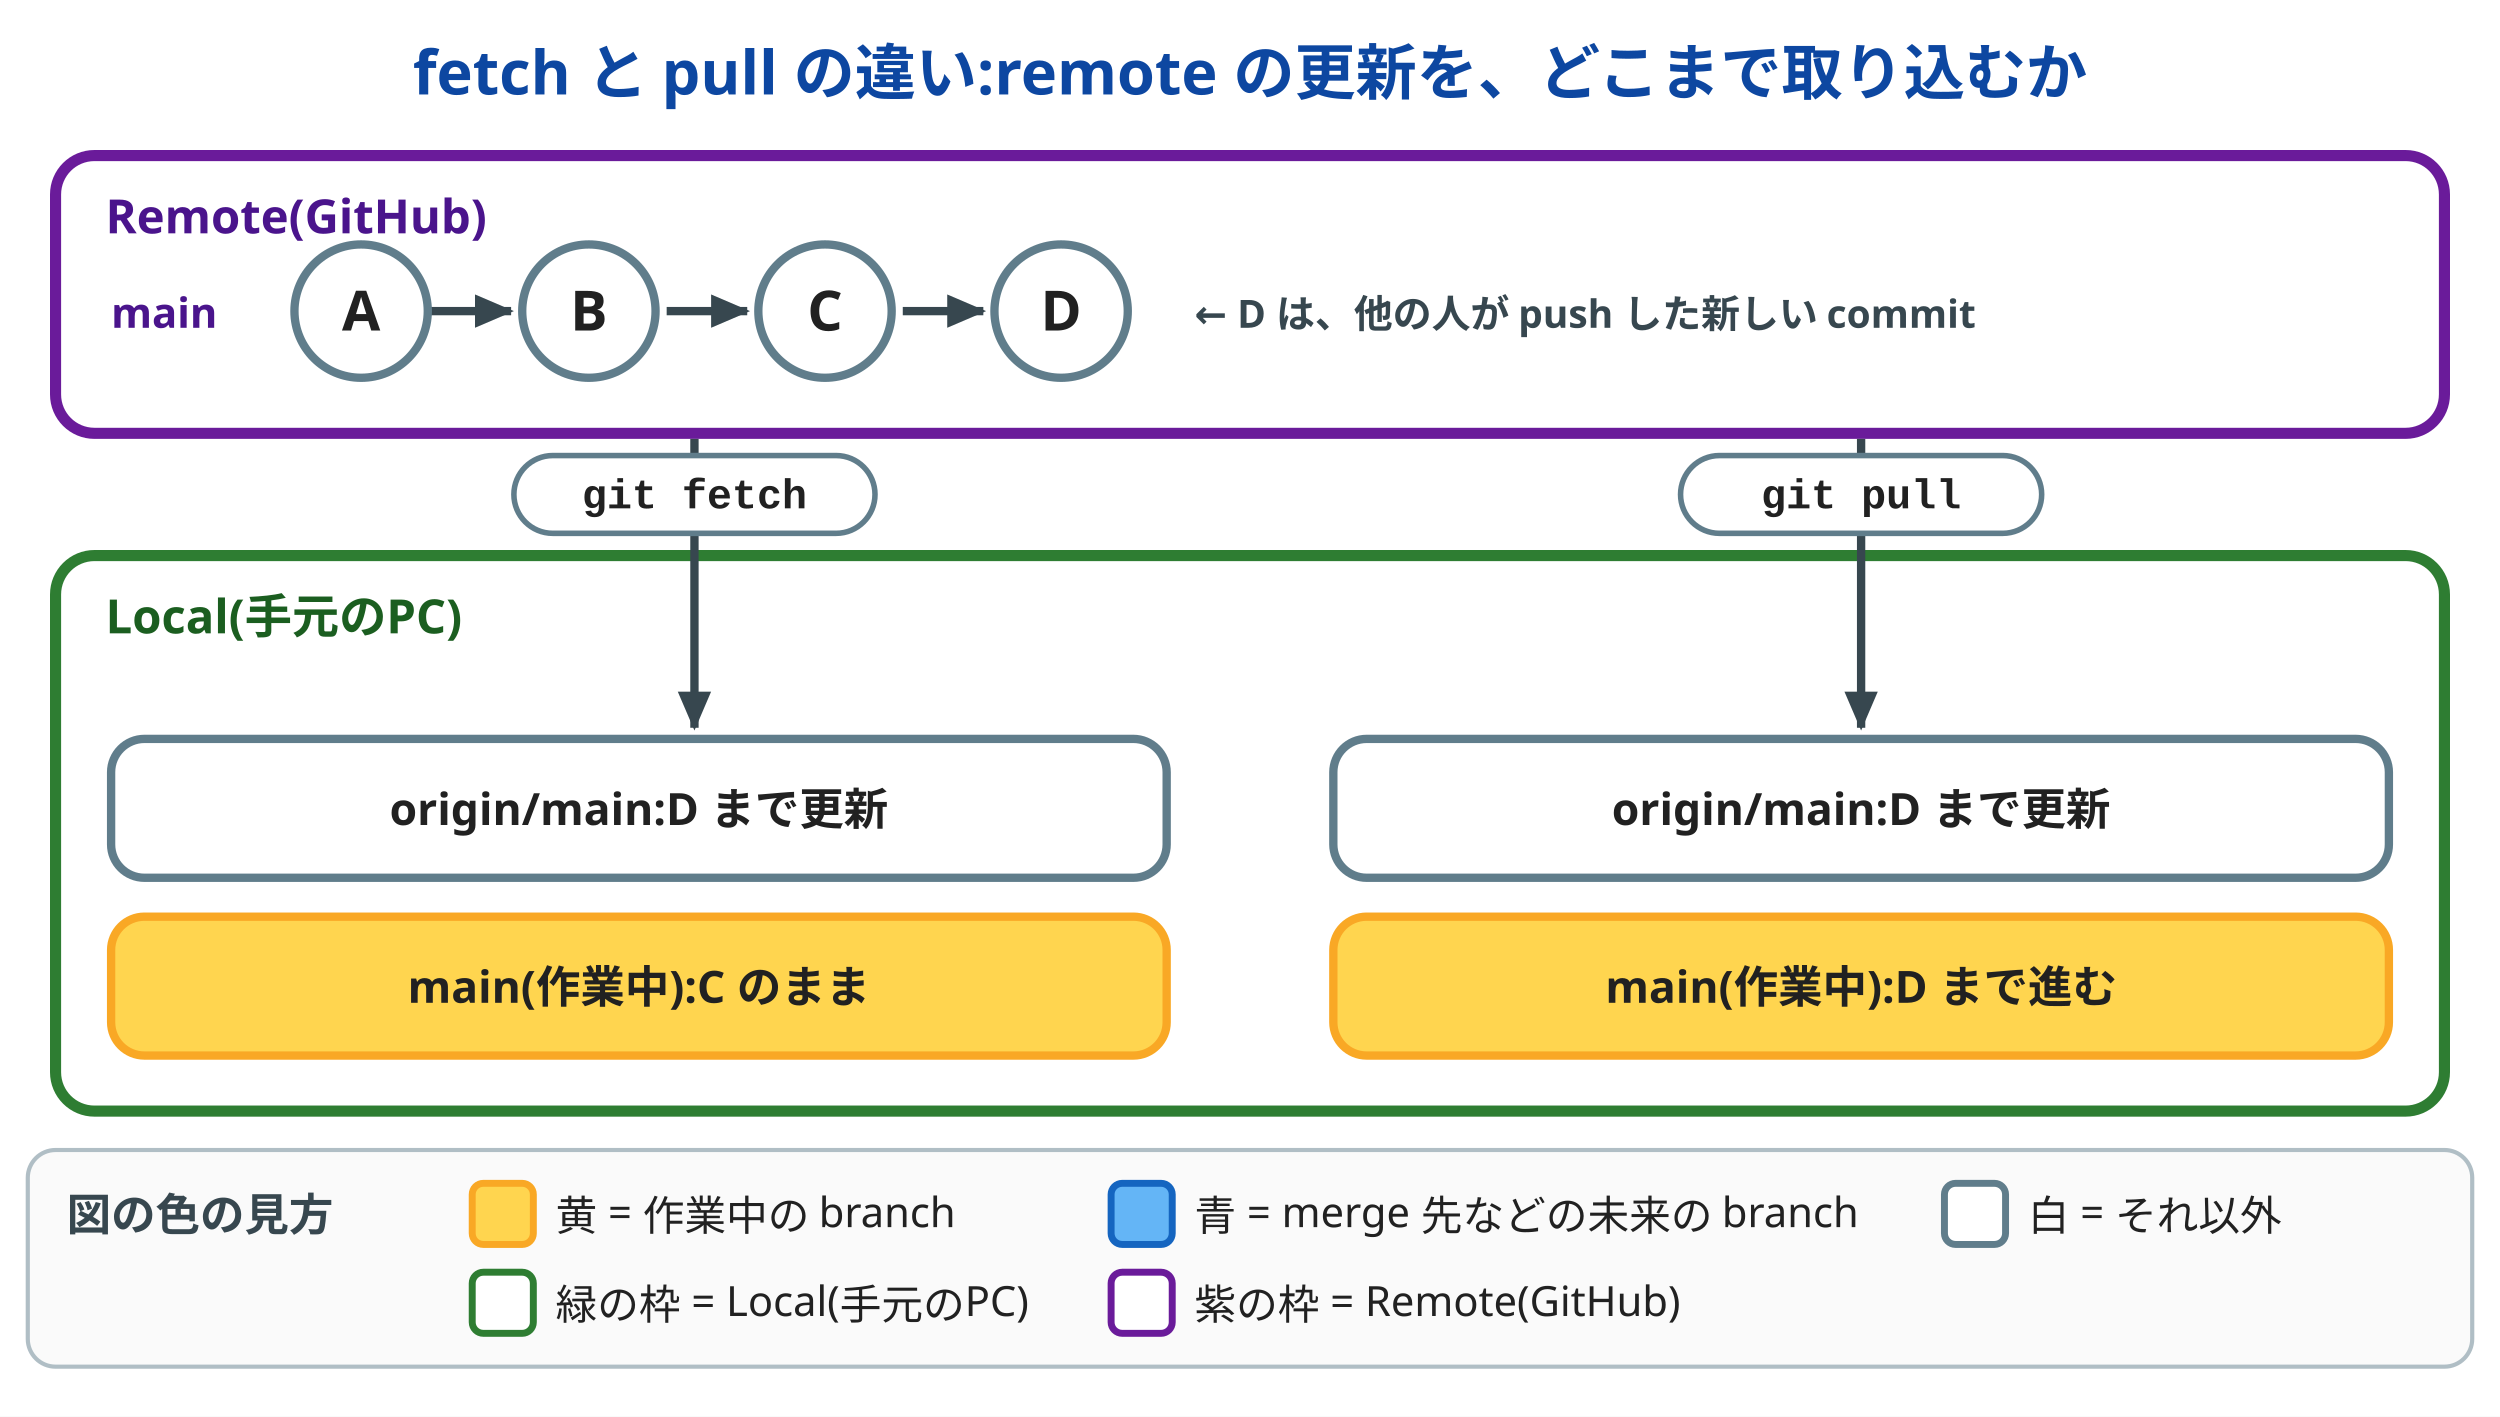
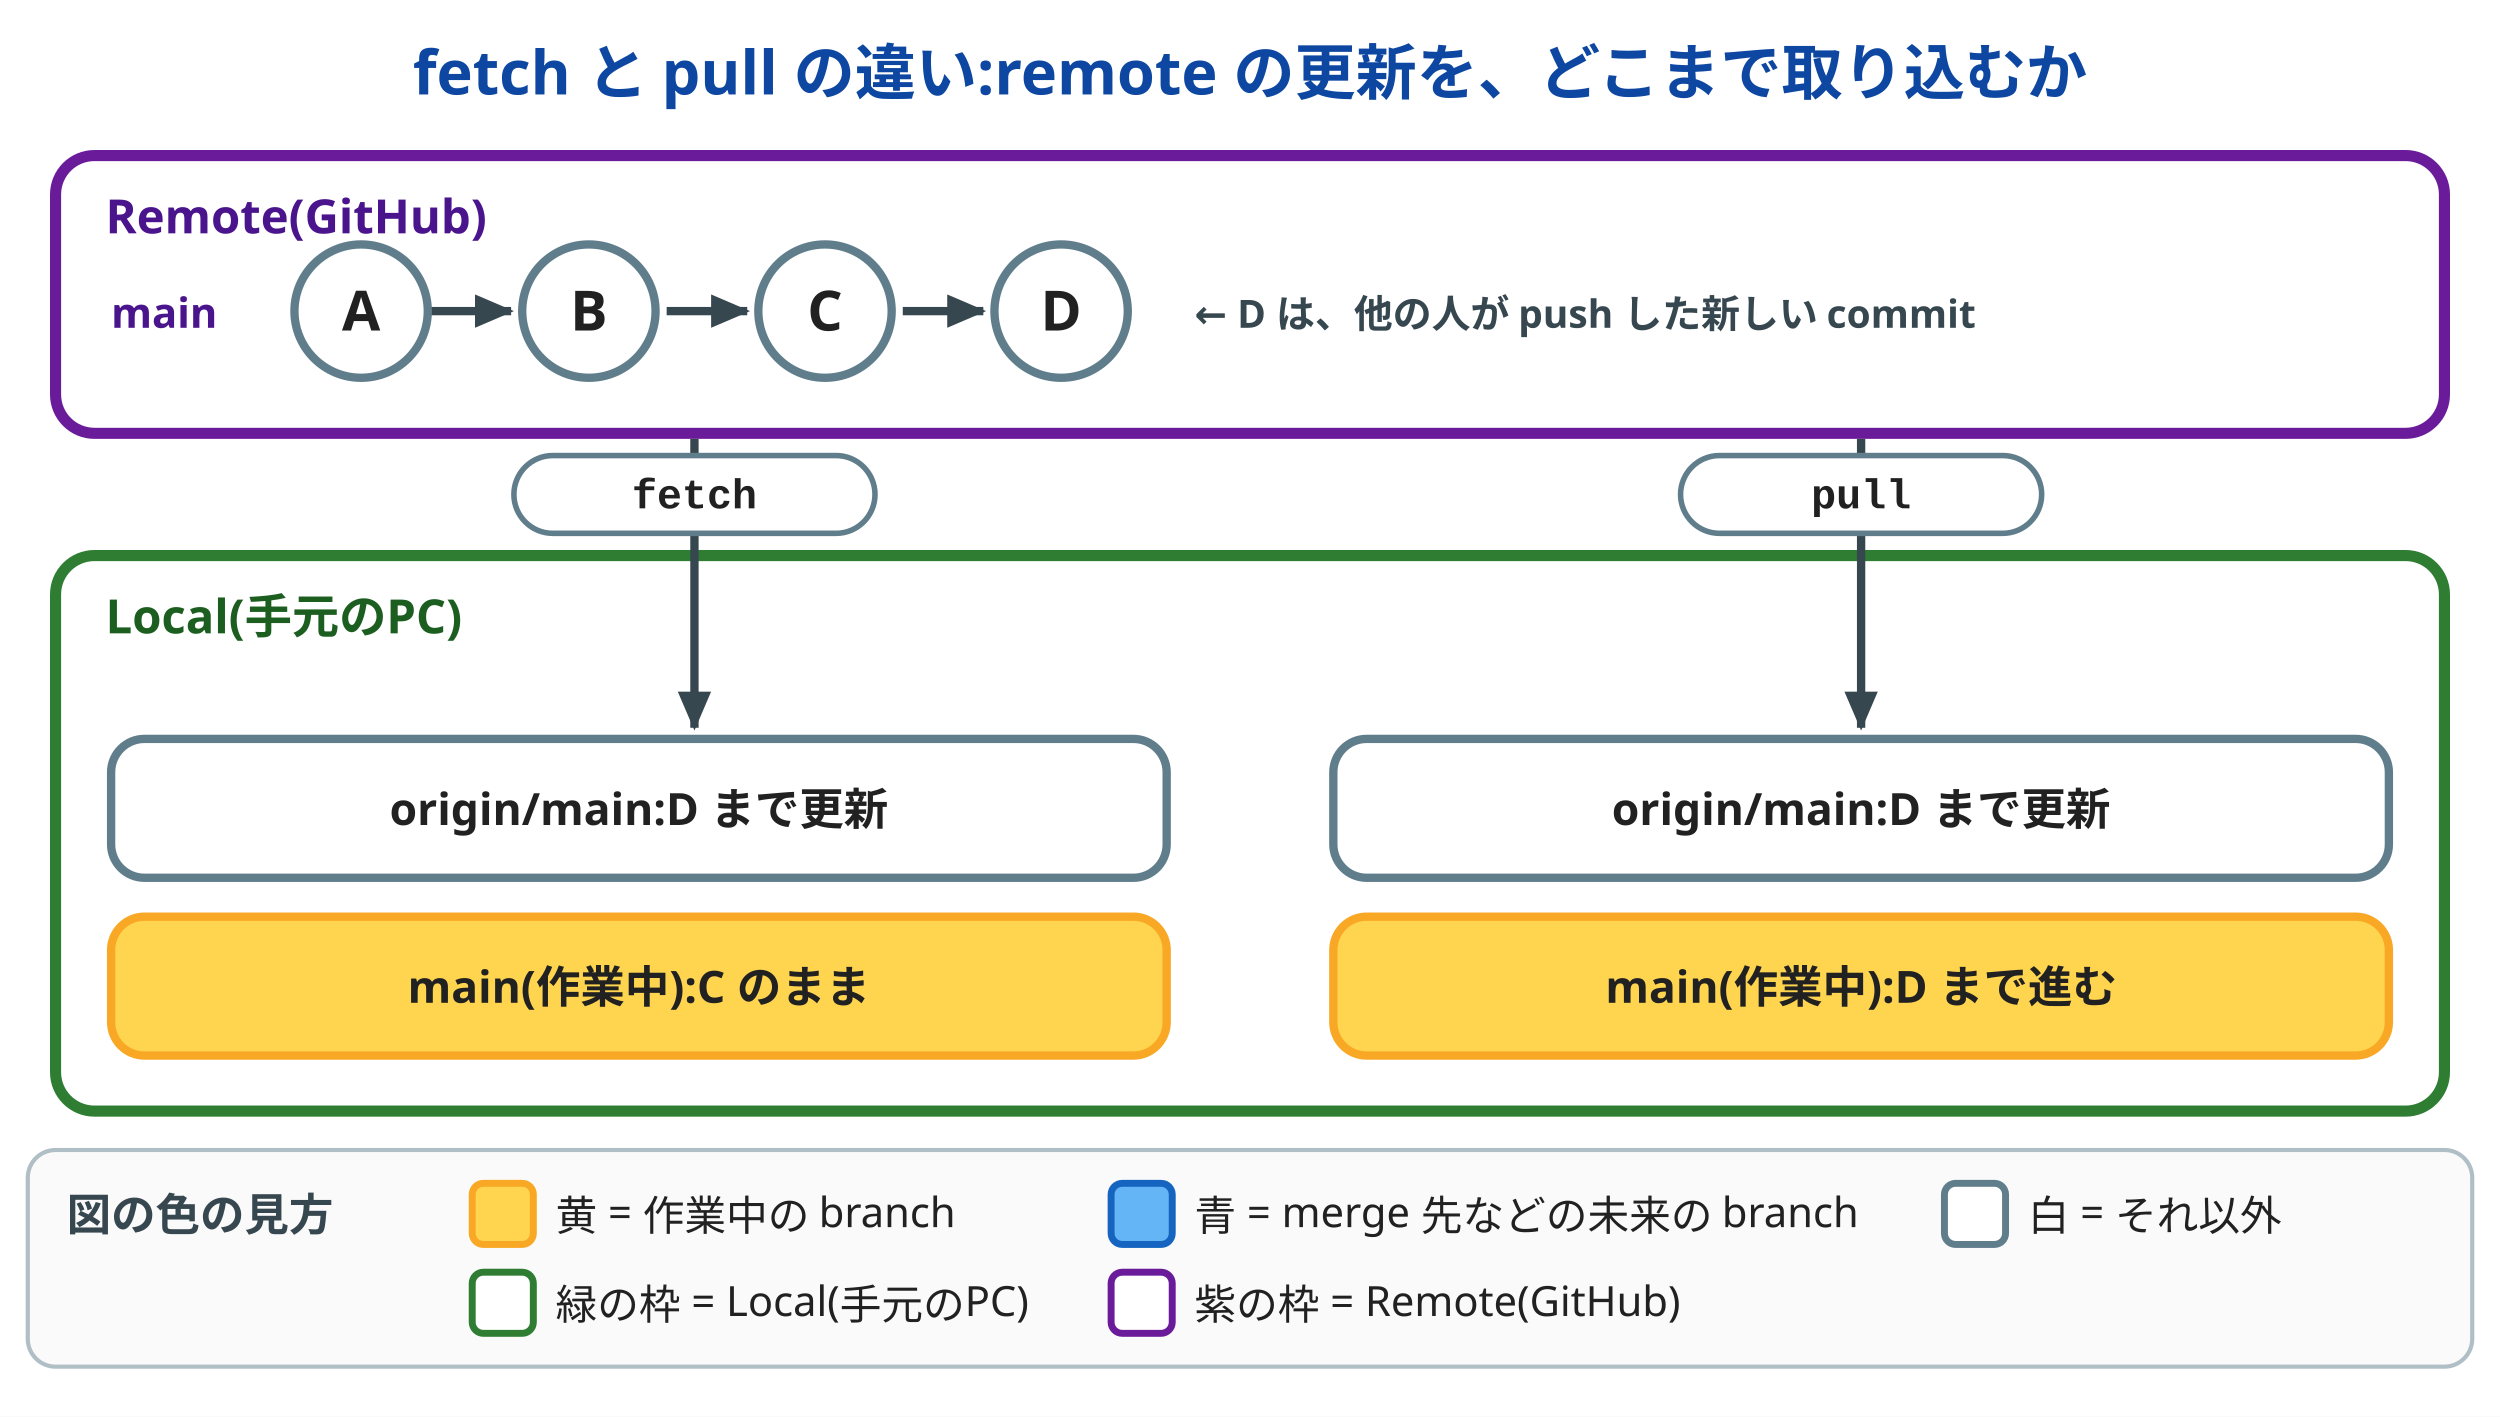
<svg xmlns="http://www.w3.org/2000/svg" viewBox="0 0 900 510" width="900" height="510" font-family="'Meiryo','Hiragino Sans','Noto Sans JP',sans-serif">
  <defs>
    <marker id="m" markerUnits="userSpaceOnUse" markerWidth="14" markerHeight="14" refX="13" refY="7" orient="auto">
      <path d="M0,1 L14,7 L0,13 z" fill="#37474f" />
    </marker>
    <marker id="g" markerUnits="userSpaceOnUse" markerWidth="14" markerHeight="14" refX="13" refY="7" orient="auto">
      <path d="M0,1 L14,7 L0,13 z" fill="#90a4ae" />
    </marker>
  </defs>
  <rect width="900" height="510" fill="#ffffff" />
  <text x="450" y="34" font-size="22" font-weight="bold" fill="#0d47a1" text-anchor="middle">fetch と pull の違い:remote の更新を、どこまで取り込むか</text>
  <rect x="20" y="56" width="860" height="100" rx="14" fill="#ffffff" stroke="#6a1b9a" stroke-width="4" />
  <text x="38" y="84" font-size="17" font-weight="bold" fill="#4a148c" text-anchor="start">Remote(GitHub)</text>
  <text x="40" y="118" font-size="15" font-weight="bold" fill="#4a148c" text-anchor="start">main</text>
  <line x1="155" y1="112" x2="184" y2="112" stroke="#37474f" stroke-width="3" marker-end="url(#m)" />
  <line x1="240" y1="112" x2="269" y2="112" stroke="#37474f" stroke-width="3" marker-end="url(#m)" />
  <line x1="325" y1="112" x2="354" y2="112" stroke="#37474f" stroke-width="3" marker-end="url(#m)" />
  <circle cx="130" cy="112" r="24" fill="#ffffff" stroke="#607d8b" stroke-width="3" />
  <text x="130" y="119" font-size="20" font-weight="bold" fill="#212121" text-anchor="middle">A</text>
  <circle cx="212" cy="112" r="24" fill="#ffffff" stroke="#607d8b" stroke-width="3" />
  <text x="212" y="119" font-size="20" font-weight="bold" fill="#212121" text-anchor="middle">B</text>
  <circle cx="297" cy="112" r="24" fill="#ffffff" stroke="#607d8b" stroke-width="3" />
  <text x="297" y="119" font-size="20" font-weight="bold" fill="#212121" text-anchor="middle">C</text>
  <circle cx="382" cy="112" r="24" fill="#ffffff" stroke="#607d8b" stroke-width="3" />
  <text x="382" y="119" font-size="20" font-weight="bold" fill="#212121" text-anchor="middle">D</text>
  <text x="430" y="118" font-size="14" font-weight="bold" fill="#37474f" text-anchor="start">← D は、他の人が push した新しい commit</text>
  <rect x="20" y="200" width="860" height="200" rx="14" fill="#ffffff" stroke="#2e7d32" stroke-width="4" />
  <text x="38" y="228" font-size="17" font-weight="bold" fill="#1b5e20" text-anchor="start">Local(手元のPC)</text>
  <line x1="250" y1="158" x2="250" y2="262" stroke="#37474f" stroke-width="3" marker-end="url(#m)" />
  <line x1="670" y1="158" x2="670" y2="262" stroke="#37474f" stroke-width="3" marker-end="url(#m)" />
  <rect x="185" y="164" width="130" height="28" rx="14" fill="#ffffff" stroke="#607d8b" stroke-width="2" />
-   <text x="250" y="183" font-size="15" font-weight="bold" fill="#212121" text-anchor="middle" font-family="Consolas,'Courier New',monospace">git fetch</text>
+   <text x="250" y="183" font-size="15" font-weight="bold" fill="#212121" text-anchor="middle" font-family="Consolas,'Courier New',monospace">fetch</text>
  <rect x="605" y="164" width="130" height="28" rx="14" fill="#ffffff" stroke="#607d8b" stroke-width="2" />
-   <text x="670" y="183" font-size="15" font-weight="bold" fill="#212121" text-anchor="middle" font-family="Consolas,'Courier New',monospace">git pull</text>
+   <text x="670" y="183" font-size="15" font-weight="bold" fill="#212121" text-anchor="middle" font-family="Consolas,'Courier New',monospace">pull</text>
  <text x="40" y="256" font-size="1" font-weight="normal" fill="#212121" text-anchor="start" />
  <rect x="40" y="266" width="380" height="50" rx="12" fill="#ffffff" stroke="#607d8b" stroke-width="3" />
  <text x="230" y="297" font-size="16" font-weight="bold" fill="#212121" text-anchor="middle">origin/main:D まで更新</text>
  <rect x="40" y="330" width="380" height="50" rx="12" fill="#ffd54f" stroke="#f9a825" stroke-width="3" />
  <text x="230" y="361" font-size="16" font-weight="bold" fill="#212121" text-anchor="middle">main(作業中):C のまま</text>
  <rect x="480" y="266" width="380" height="50" rx="12" fill="#ffffff" stroke="#607d8b" stroke-width="3" />
  <text x="670" y="297" font-size="16" font-weight="bold" fill="#212121" text-anchor="middle">origin/main:D まで更新</text>
  <rect x="480" y="330" width="380" height="50" rx="12" fill="#ffd54f" stroke="#f9a825" stroke-width="3" />
  <text x="670" y="361" font-size="16" font-weight="bold" fill="#212121" text-anchor="middle">main(作業中):D まで進む</text>
  <text x="450" y="297" font-size="1" font-weight="normal" fill="#212121" text-anchor="start" />
  <rect x="10" y="414" width="880" height="78" rx="10" fill="#fafafa" stroke="#b0bec5" stroke-width="1.5" />
  <text x="24" y="443" font-size="16" font-weight="bold" fill="#37474f" text-anchor="start">図の色の見方</text>
  <rect x="170" y="426" width="22" height="22" rx="4" fill="#ffd54f" stroke="#f9a825" stroke-width="2.5" />
  <text x="200" y="443" font-size="15" font-weight="normal" fill="#212121" text-anchor="start">黄 = 作業中の branch</text>
  <rect x="400" y="426" width="22" height="22" rx="4" fill="#64b5f6" stroke="#1565c0" stroke-width="2.5" />
  <text x="430" y="443" font-size="15" font-weight="normal" fill="#212121" text-anchor="start">青 = merge 先などの未来の branch</text>
  <rect x="700" y="426" width="22" height="22" rx="4" fill="#ffffff" stroke="#607d8b" stroke-width="2.5" />
  <text x="730" y="443" font-size="15" font-weight="normal" fill="#212121" text-anchor="start">白 = それ以外</text>
  <rect x="170" y="458" width="22" height="22" rx="4" fill="#ffffff" stroke="#2e7d32" stroke-width="2.5" />
  <text x="200" y="475" font-size="15" font-weight="normal" fill="#212121" text-anchor="start">緑の枠 = Local(手元のPC)</text>
  <rect x="400" y="458" width="22" height="22" rx="4" fill="#ffffff" stroke="#6a1b9a" stroke-width="2.5" />
  <text x="430" y="475" font-size="15" font-weight="normal" fill="#212121" text-anchor="start">紫の枠 = Remote(GitHub)</text>
</svg>
